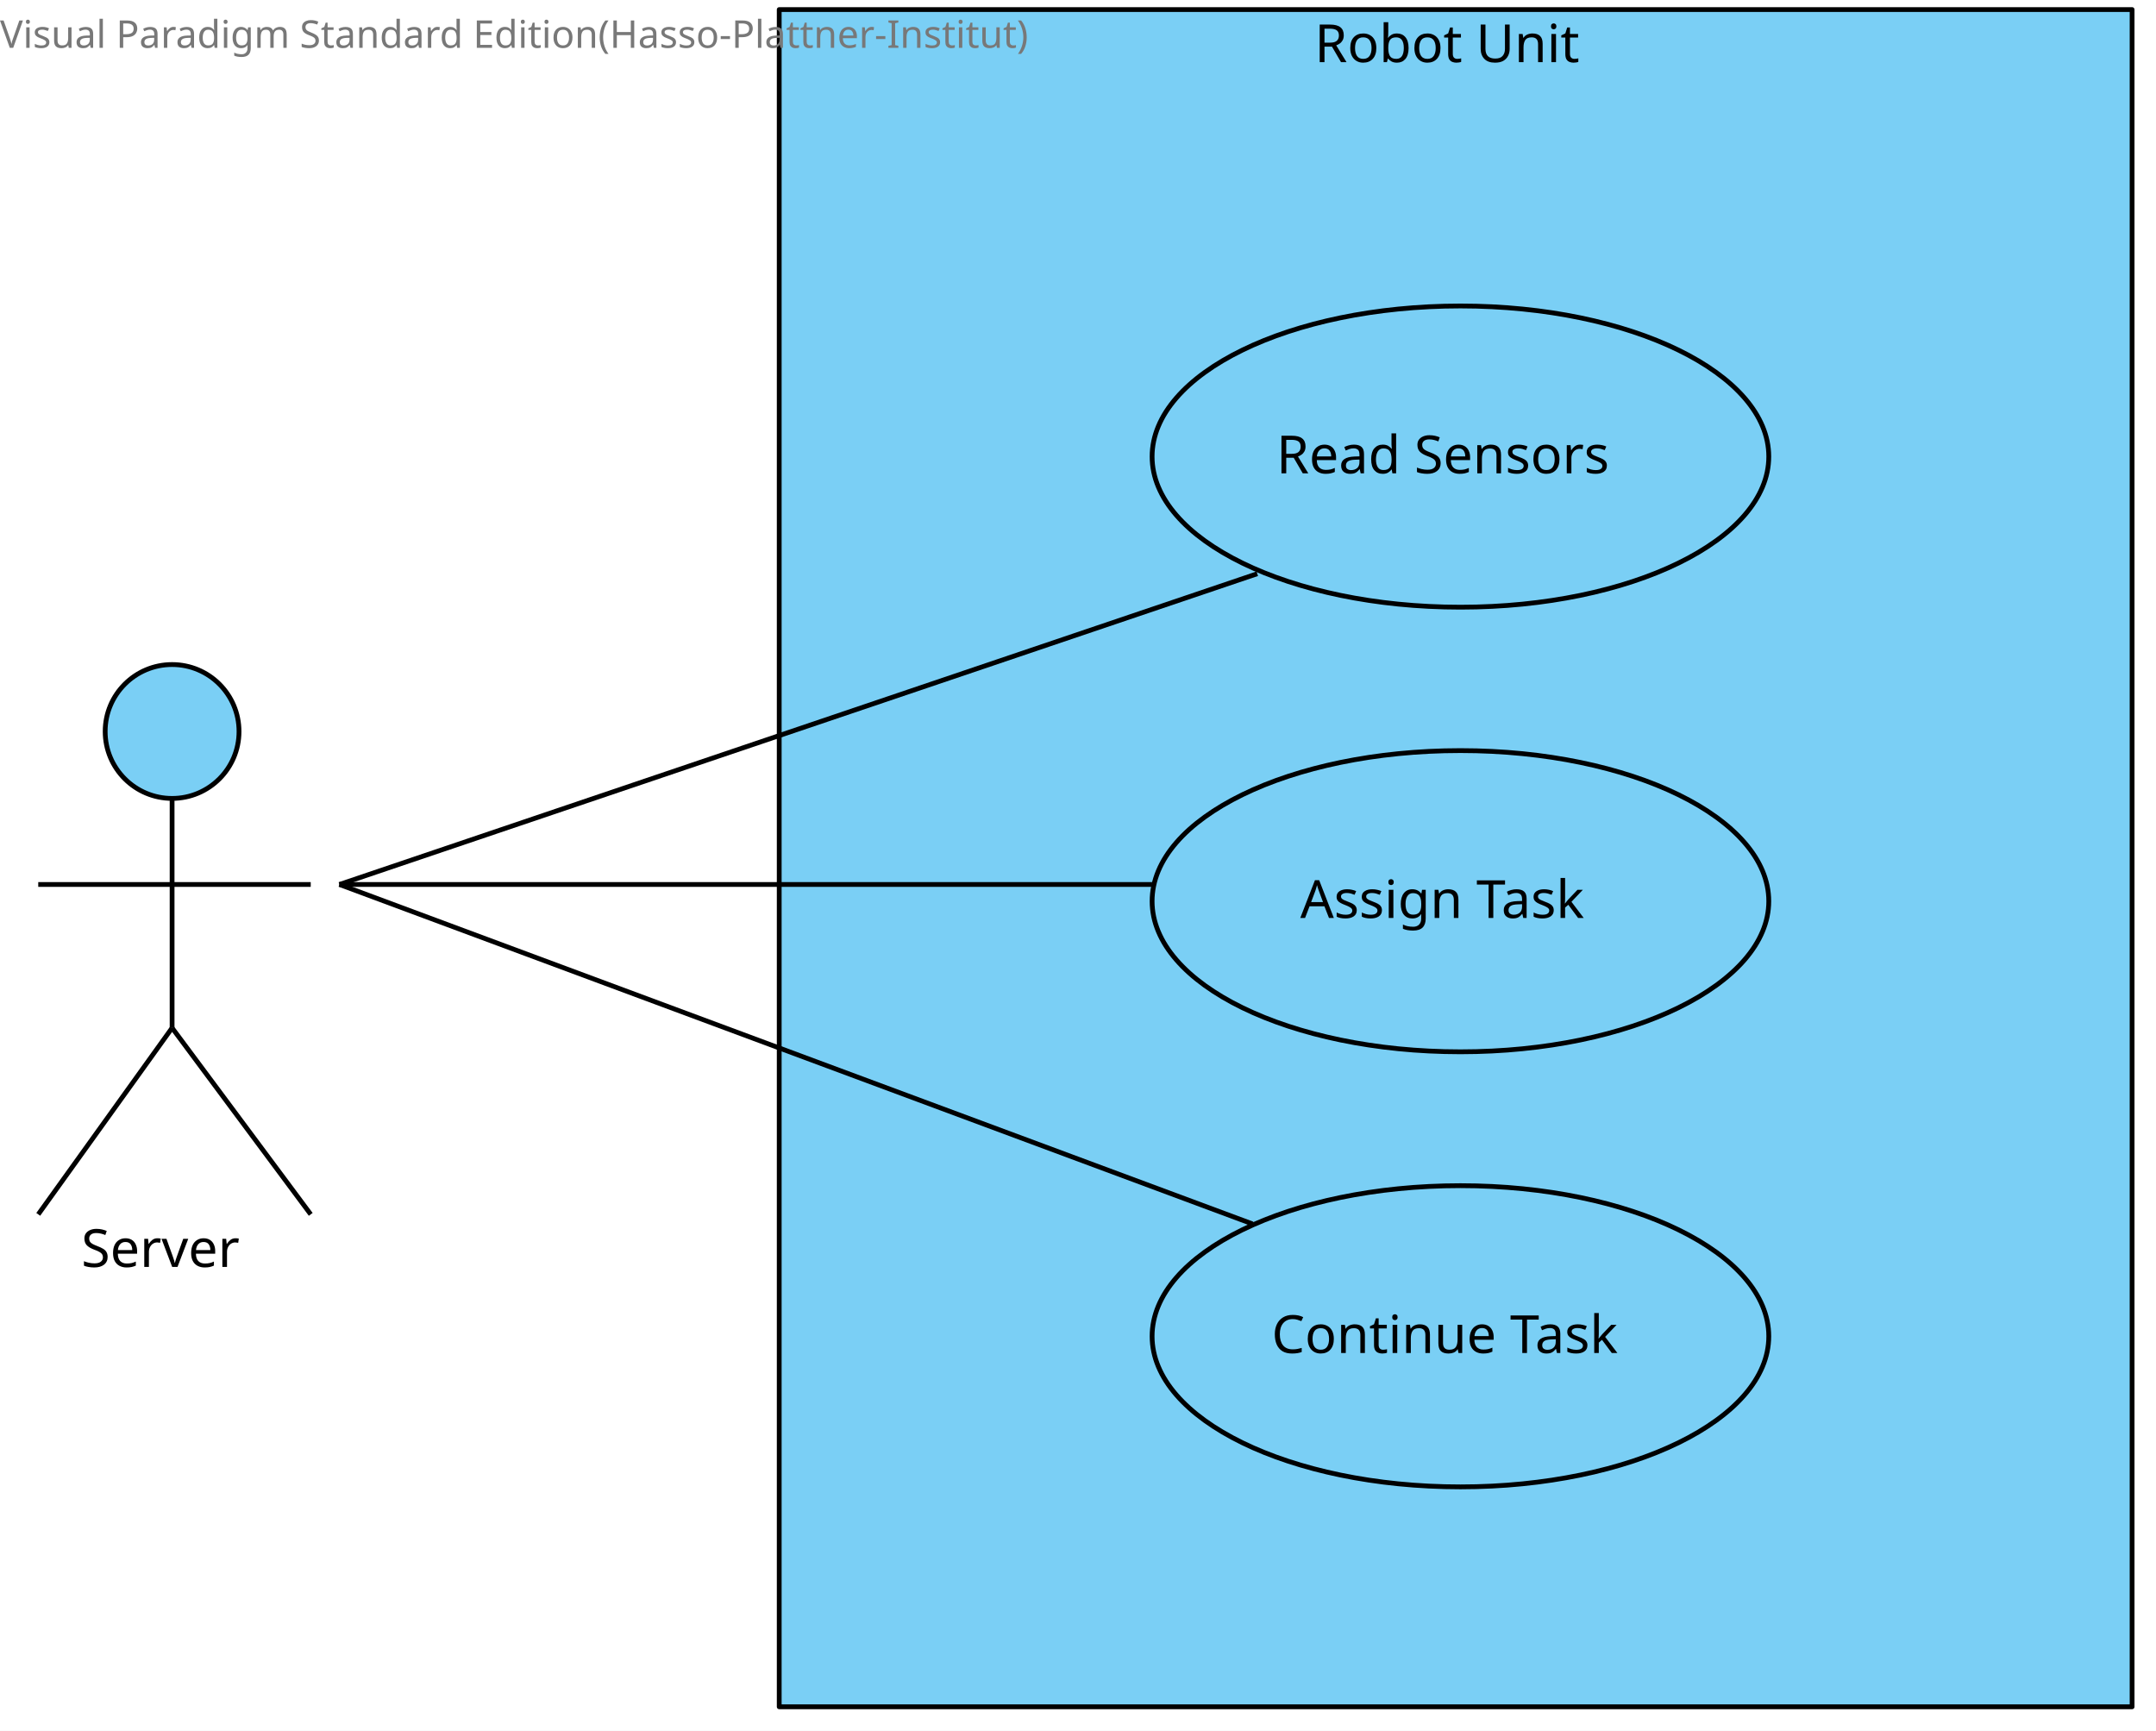
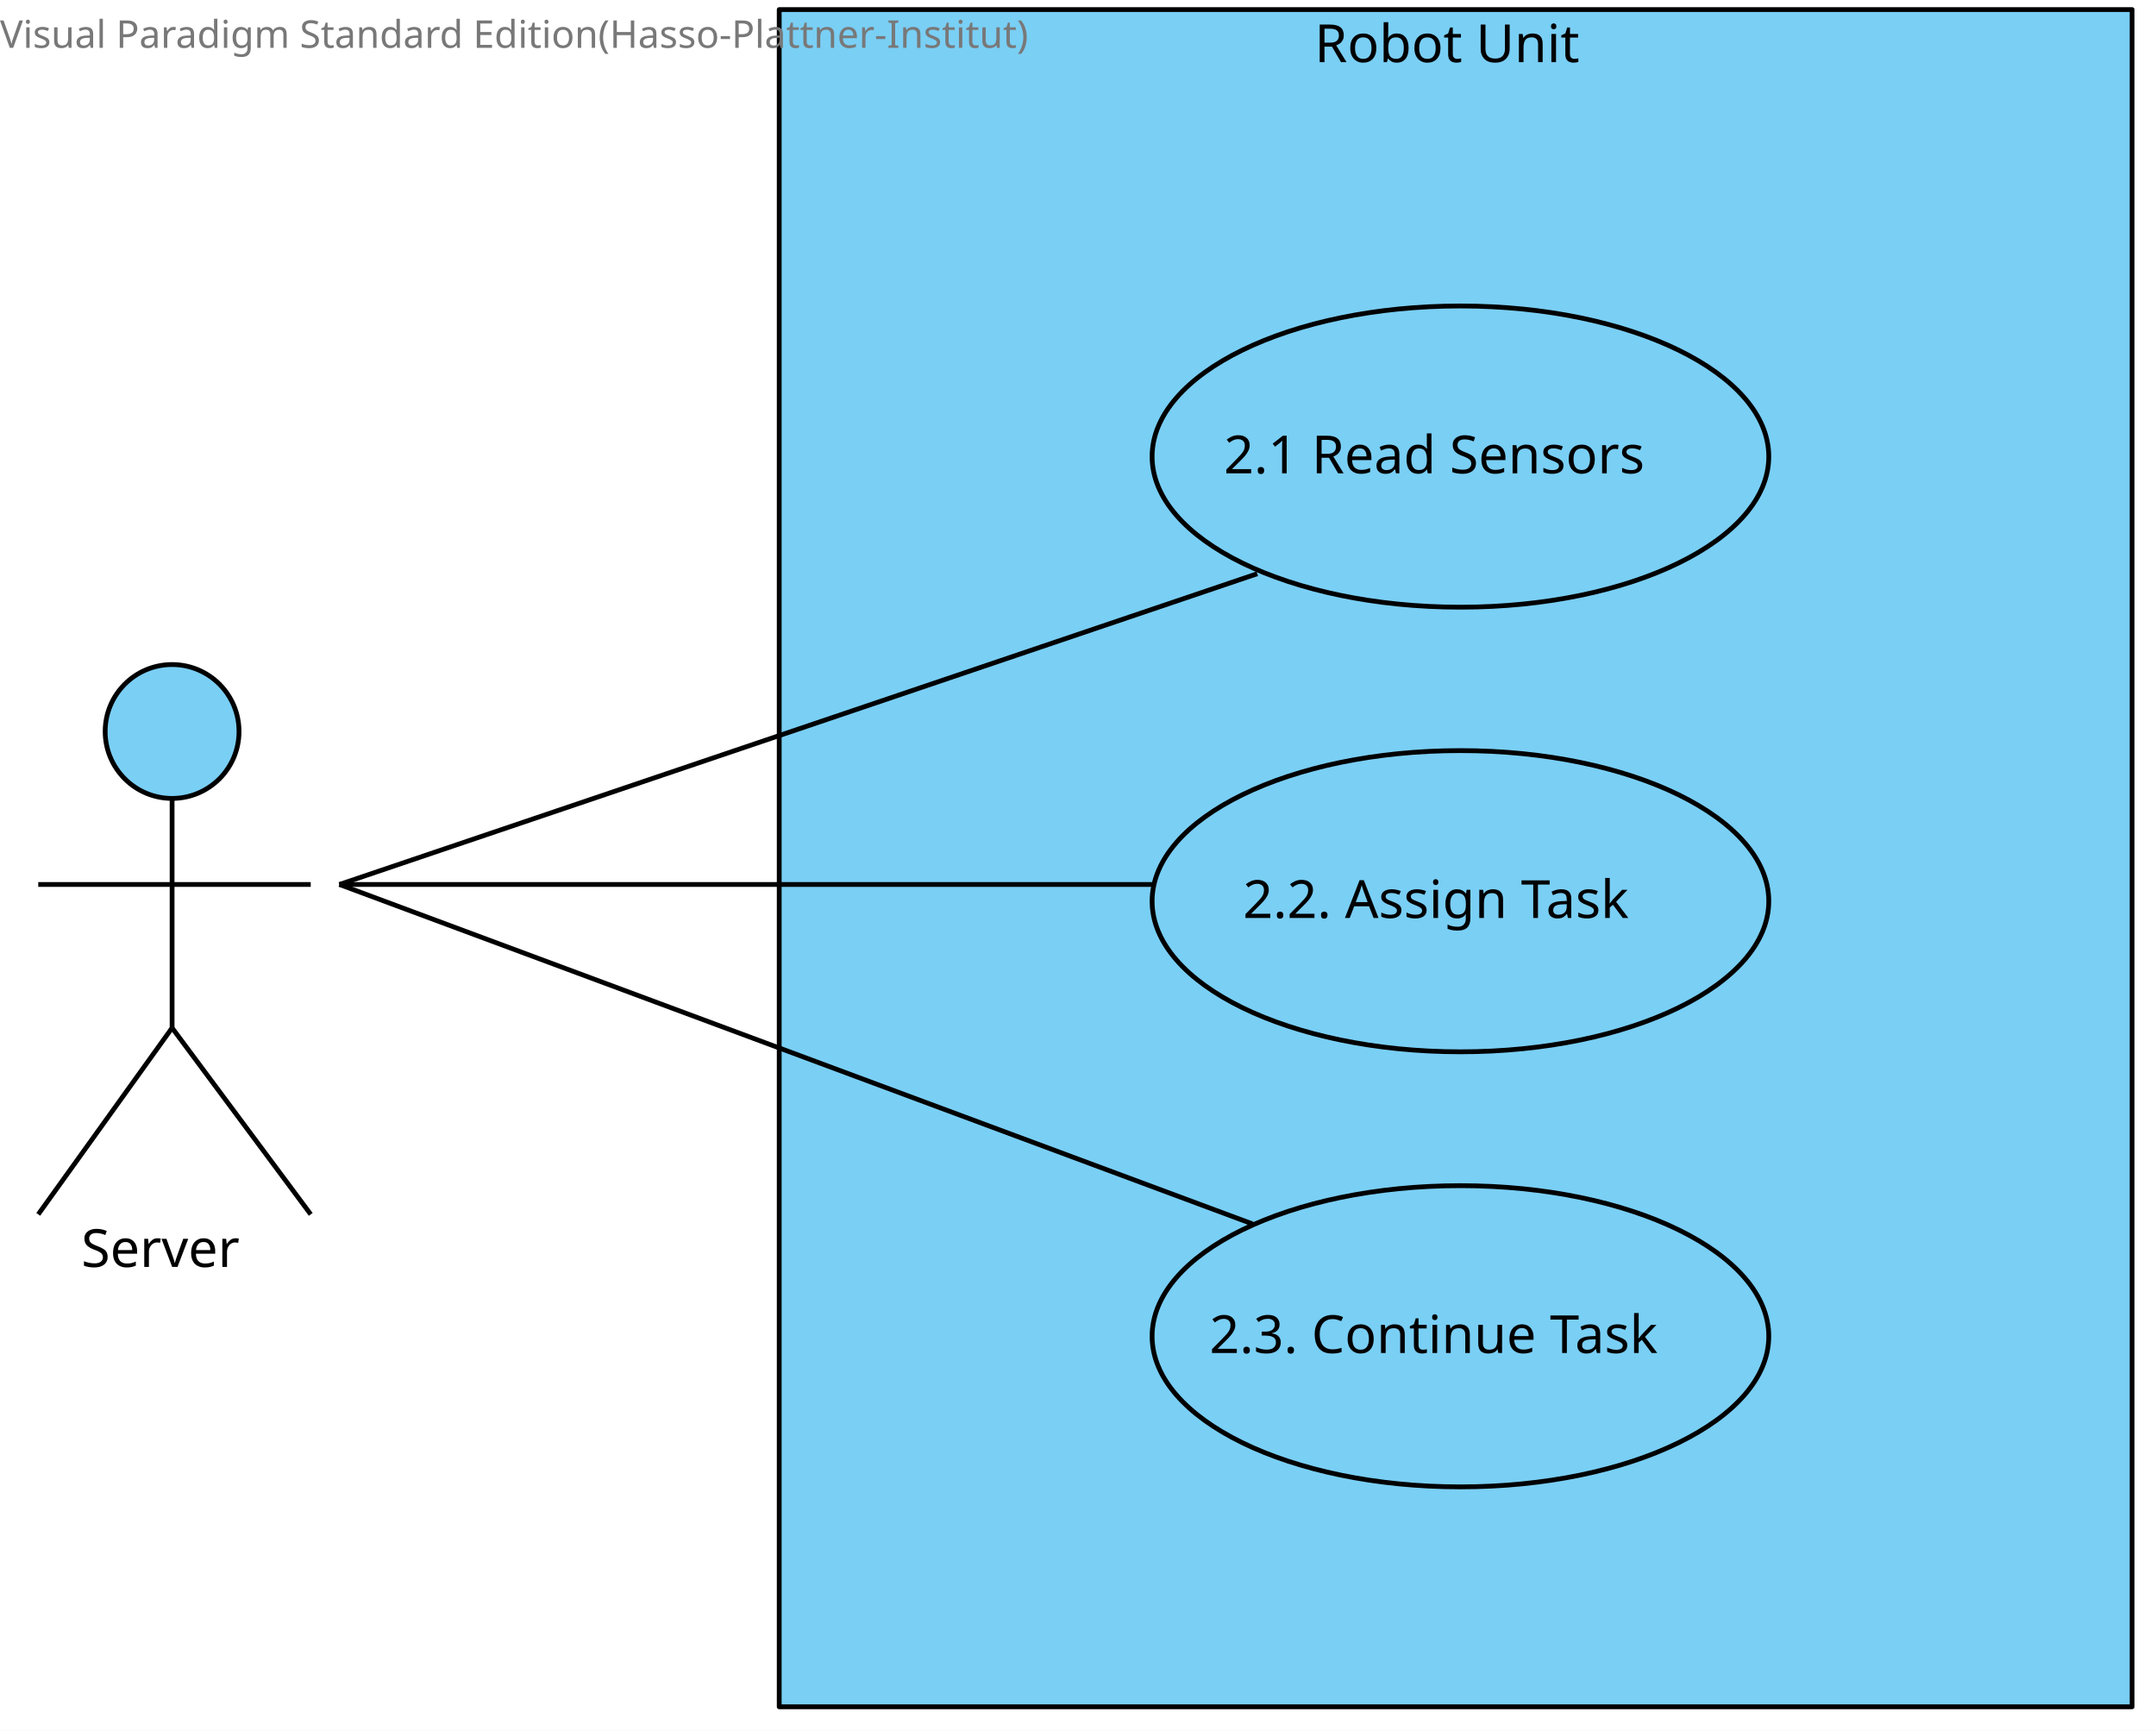
<svg xmlns="http://www.w3.org/2000/svg" fill-opacity="0" color-rendering="auto" color-interpolation="auto" text-rendering="auto" stroke="rgb(0,0,0)" stroke-linecap="square" width="451" stroke-miterlimit="10" shape-rendering="auto" stroke-opacity="0" fill="rgb(0,0,0)" stroke-dasharray="none" font-weight="normal" stroke-width="1" height="362" font-family="'Dialog'" font-style="normal" stroke-linejoin="miter" font-size="12" stroke-dashoffset="0" image-rendering="auto">
  <defs id="genericDefs" />
  <g>
    <defs id="defs1">
      <clipPath clipPathUnits="userSpaceOnUse" id="clipPath1">
        <path d="M-7 -7 L80 -7 L80 126 L-7 126 L-7 -7 Z" />
      </clipPath>
      <clipPath clipPathUnits="userSpaceOnUse" id="clipPath2">
        <path d="M-7 -7 L295 -7 L295 367 L-7 367 L-7 -7 Z" />
      </clipPath>
      <clipPath clipPathUnits="userSpaceOnUse" id="clipPath3">
        <path d="M0 0 L0 356 L284 356 L284 0 Z" />
      </clipPath>
      <clipPath clipPathUnits="userSpaceOnUse" id="clipPath4">
        <path d="M-7 -7 L140 -7 L140 74 L-7 74 L-7 -7 Z" />
      </clipPath>
      <clipPath clipPathUnits="userSpaceOnUse" id="clipPath5">
        <path d="M0 0 L0 63 L129 63 L129 0 Z" />
      </clipPath>
      <clipPath clipPathUnits="userSpaceOnUse" id="clipPath6">
        <path d="M-53 -15 L106 -15 L106 30 L-53 30 L-53 -15 Z" />
      </clipPath>
      <clipPath clipPathUnits="userSpaceOnUse" id="clipPath7">
        <path d="M0 0 L374 0 L374 204 L0 204 L0 0 Z" />
      </clipPath>
      <clipPath clipPathUnits="userSpaceOnUse" id="clipPath8">
        <path d="M0 0 L395 0 L395 275 L0 275 L0 0 Z" />
      </clipPath>
      <clipPath clipPathUnits="userSpaceOnUse" id="clipPath9">
        <path d="M0 0 L396 0 L396 269 L0 269 L0 0 Z" />
      </clipPath>
    </defs>
    <g fill="white" text-rendering="geometricPrecision" fill-opacity="1" stroke-opacity="1" stroke="white">
      <rect x="0" width="451" height="362" y="0" stroke="none" />
    </g>
    <g font-size="11" transform="translate(2,139)" fill-opacity="1" fill="rgb(122,207,245)" text-rendering="geometricPrecision" font-family="sans-serif" stroke="rgb(122,207,245)" stroke-opacity="1">
      <circle r="14" clip-path="url(#clipPath1)" cx="34" cy="14" stroke="none" />
    </g>
    <g stroke-linecap="butt" font-size="11" transform="translate(2,139)" fill-opacity="1" fill="black" text-rendering="geometricPrecision" font-family="sans-serif" stroke-linejoin="round" stroke="black" stroke-opacity="1" stroke-miterlimit="0">
      <circle fill="none" r="14" clip-path="url(#clipPath1)" cx="34" cy="14" />
      <line y2="76" fill="none" x1="34" clip-path="url(#clipPath1)" x2="34" y1="28" />
      <line y2="46" fill="none" x1="6" clip-path="url(#clipPath1)" x2="63" y1="46" />
      <line y2="115" fill="none" x1="34" clip-path="url(#clipPath1)" x2="6" y1="76" />
      <line y2="115" fill="none" x1="34" clip-path="url(#clipPath1)" x2="63" y1="76" />
    </g>
    <g font-size="11" transform="translate(163,2)" fill-opacity="1" fill="rgb(122,207,245)" text-rendering="geometricPrecision" font-family="sans-serif" stroke="rgb(122,207,245)" stroke-opacity="1">
      <rect x="0" width="283" height="355" y="0" clip-path="url(#clipPath2)" stroke="none" />
    </g>
    <g stroke-linecap="butt" font-size="11" transform="translate(163,2)" fill-opacity="1" fill="black" text-rendering="geometricPrecision" font-family="sans-serif" stroke-linejoin="round" stroke="black" stroke-opacity="1" stroke-miterlimit="0">
      <rect fill="none" x="0" width="283" height="355" y="0" clip-path="url(#clipPath2)" />
    </g>
    <g font-size="11" transform="translate(163,2)" fill-opacity="1" fill="black" text-rendering="geometricPrecision" font-family="sans-serif" stroke="black" stroke-opacity="1">
      <text x="112" xml:space="preserve" y="11" clip-path="url(#clipPath3)" stroke="none">Robot Unit</text>
    </g>
    <g font-size="11" transform="translate(241,64)" fill-opacity="1" fill="rgb(122,207,245)" text-rendering="geometricPrecision" font-family="sans-serif" stroke="rgb(122,207,245)" stroke-opacity="1">
      <ellipse rx="64.5" ry="31.5" clip-path="url(#clipPath4)" cx="64.5" cy="31.5" stroke="none" />
    </g>
    <g stroke-linecap="butt" font-size="11" transform="translate(241,64)" fill-opacity="1" fill="black" text-rendering="geometricPrecision" font-family="sans-serif" stroke-linejoin="round" stroke="black" stroke-opacity="1" stroke-miterlimit="0">
      <ellipse rx="64.5" fill="none" ry="31.5" clip-path="url(#clipPath4)" cx="64.5" cy="31.5" />
    </g>
    <g font-size="11" transform="translate(241,64)" fill-opacity="1" fill="black" text-rendering="geometricPrecision" font-family="sans-serif" stroke="black" stroke-opacity="1">
-       <text x="26" xml:space="preserve" y="35" clip-path="url(#clipPath5)" stroke="none">Read Sensors</text>
+       <text x="15" xml:space="preserve" y="35" clip-path="url(#clipPath5)" stroke="none">2.1 Read Sensors</text>
    </g>
    <g font-size="11" transform="translate(241,157)" fill-opacity="1" fill="rgb(122,207,245)" text-rendering="geometricPrecision" font-family="sans-serif" stroke="rgb(122,207,245)" stroke-opacity="1">
      <ellipse rx="64.5" ry="31.5" clip-path="url(#clipPath4)" cx="64.5" cy="31.5" stroke="none" />
    </g>
    <g stroke-linecap="butt" font-size="11" transform="translate(241,157)" fill-opacity="1" fill="black" text-rendering="geometricPrecision" font-family="sans-serif" stroke-linejoin="round" stroke="black" stroke-opacity="1" stroke-miterlimit="0">
      <ellipse rx="64.5" fill="none" ry="31.5" clip-path="url(#clipPath4)" cx="64.5" cy="31.5" />
    </g>
    <g font-size="11" transform="translate(241,157)" fill-opacity="1" fill="black" text-rendering="geometricPrecision" font-family="sans-serif" stroke="black" stroke-opacity="1">
-       <text x="31" xml:space="preserve" y="35" clip-path="url(#clipPath5)" stroke="none">Assign Task</text>
+       <text x="19" xml:space="preserve" y="35" clip-path="url(#clipPath5)" stroke="none">2.2. Assign Task</text>
    </g>
    <g font-size="11" transform="translate(241,248)" fill-opacity="1" fill="rgb(122,207,245)" text-rendering="geometricPrecision" font-family="sans-serif" stroke="rgb(122,207,245)" stroke-opacity="1">
      <ellipse rx="64.5" ry="31.5" clip-path="url(#clipPath4)" cx="64.5" cy="31.5" stroke="none" />
    </g>
    <g stroke-linecap="butt" font-size="11" transform="translate(241,248)" fill-opacity="1" fill="black" text-rendering="geometricPrecision" font-family="sans-serif" stroke-linejoin="round" stroke="black" stroke-opacity="1" stroke-miterlimit="0">
      <ellipse rx="64.5" fill="none" ry="31.5" clip-path="url(#clipPath4)" cx="64.5" cy="31.5" />
    </g>
    <g font-size="11" transform="translate(241,248)" fill-opacity="1" fill="black" text-rendering="geometricPrecision" font-family="sans-serif" stroke="black" stroke-opacity="1">
-       <text x="25" xml:space="preserve" y="35" clip-path="url(#clipPath5)" stroke="none">Continue Task</text>
+       <text x="12" xml:space="preserve" y="35" clip-path="url(#clipPath5)" stroke="none">2.3. Continue Task</text>
    </g>
    <g font-size="11" transform="translate(10,254)" fill-opacity="1" fill="black" text-rendering="geometricPrecision" font-family="sans-serif" stroke="black" stroke-opacity="1">
      <text x="7" xml:space="preserve" y="11" clip-path="url(#clipPath6)" stroke="none">Server</text>
    </g>
    <g stroke-linecap="butt" font-size="11" transform="translate(-29,85)" fill-opacity="1" fill="black" text-rendering="geometricPrecision" font-family="sans-serif" stroke-linejoin="round" stroke="black" stroke-opacity="1">
      <line y2="100" fill="none" x1="100" clip-path="url(#clipPath7)" x2="270" y1="100" />
    </g>
    <g stroke-linecap="butt" font-size="11" transform="translate(-29,85)" fill-opacity="1" fill="black" text-rendering="geometricPrecision" font-family="sans-serif" stroke-linejoin="round" stroke="black" stroke-opacity="1">
      <line y2="171" fill="none" x1="100" clip-path="url(#clipPath8)" x2="291" y1="100" />
    </g>
    <g stroke-linecap="butt" font-size="11" transform="translate(-29,20)" fill-opacity="1" fill="black" text-rendering="geometricPrecision" font-family="sans-serif" stroke-linejoin="round" stroke="black" stroke-opacity="1">
      <line y2="100" fill="none" x1="100" clip-path="url(#clipPath9)" x2="292" y1="165" />
    </g>
    <g fill="rgb(120,120,120)" text-rendering="geometricPrecision" fill-opacity="1" font-size="8" stroke-opacity="1" stroke="rgb(120,120,120)">
      <text x="0" xml:space="preserve" y="10" stroke="none">Visual Paradigm Standard Edition(Hasso-Plattner-Institut)</text>
    </g>
  </g>
</svg>
